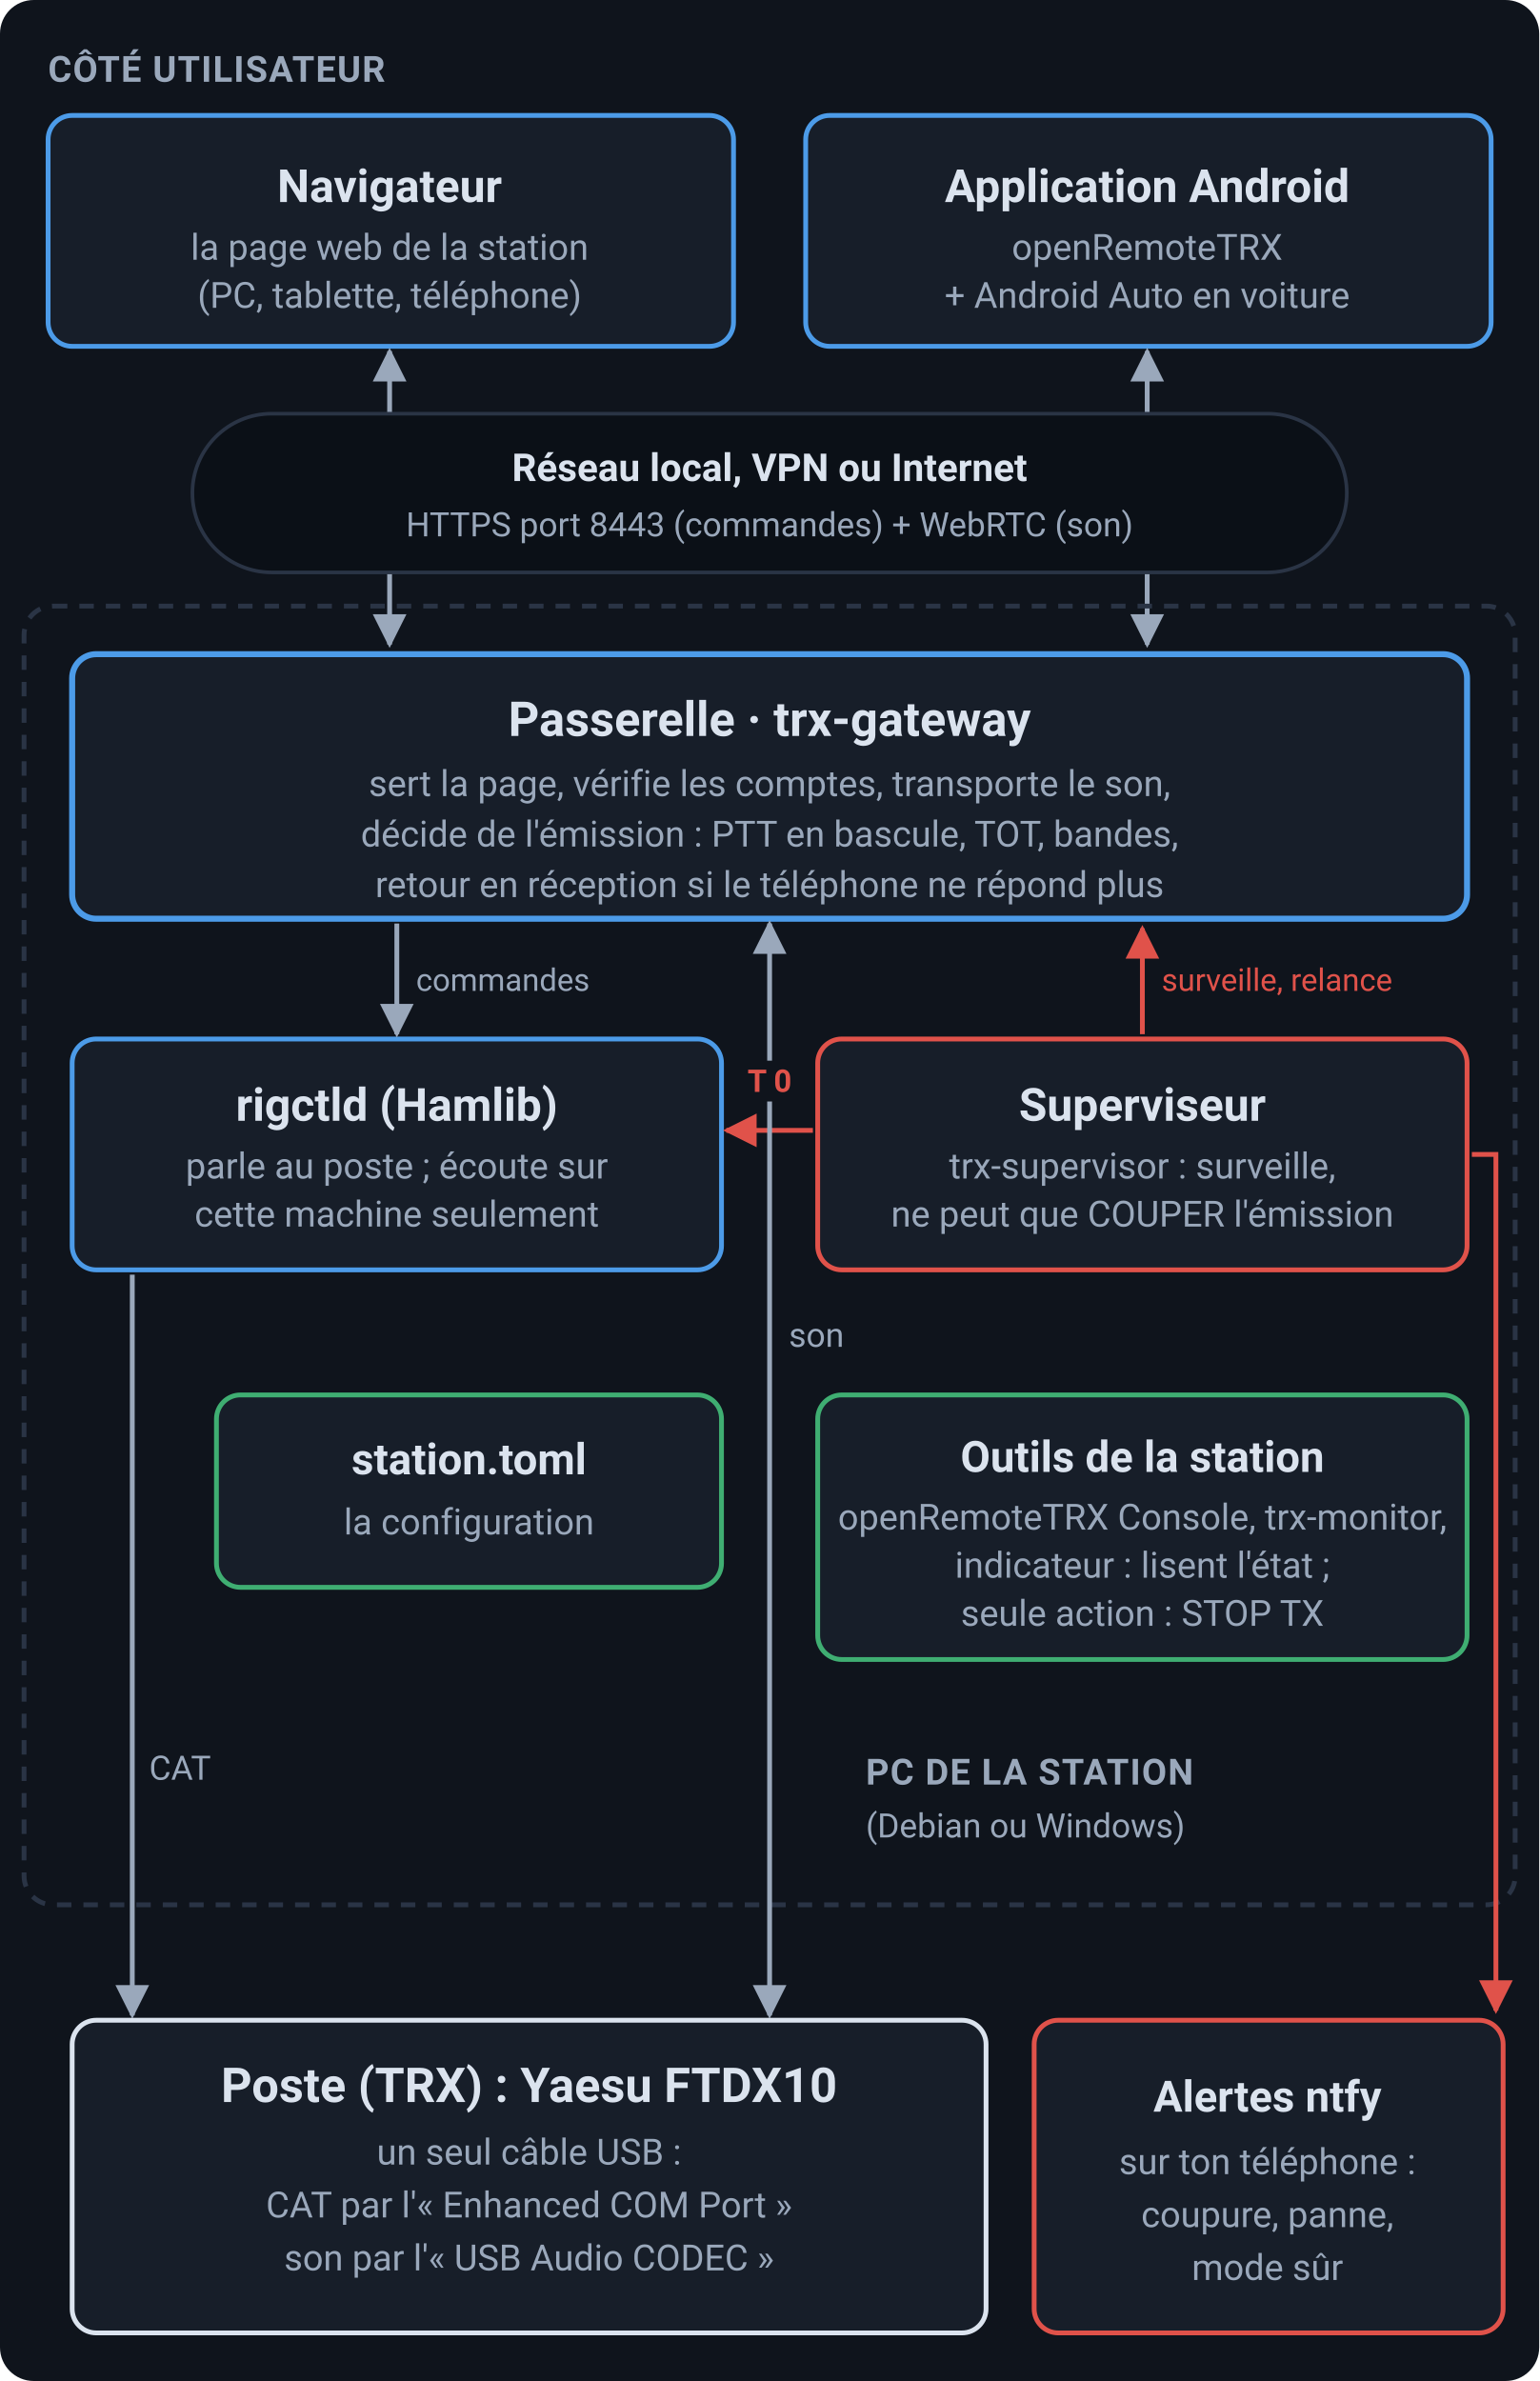
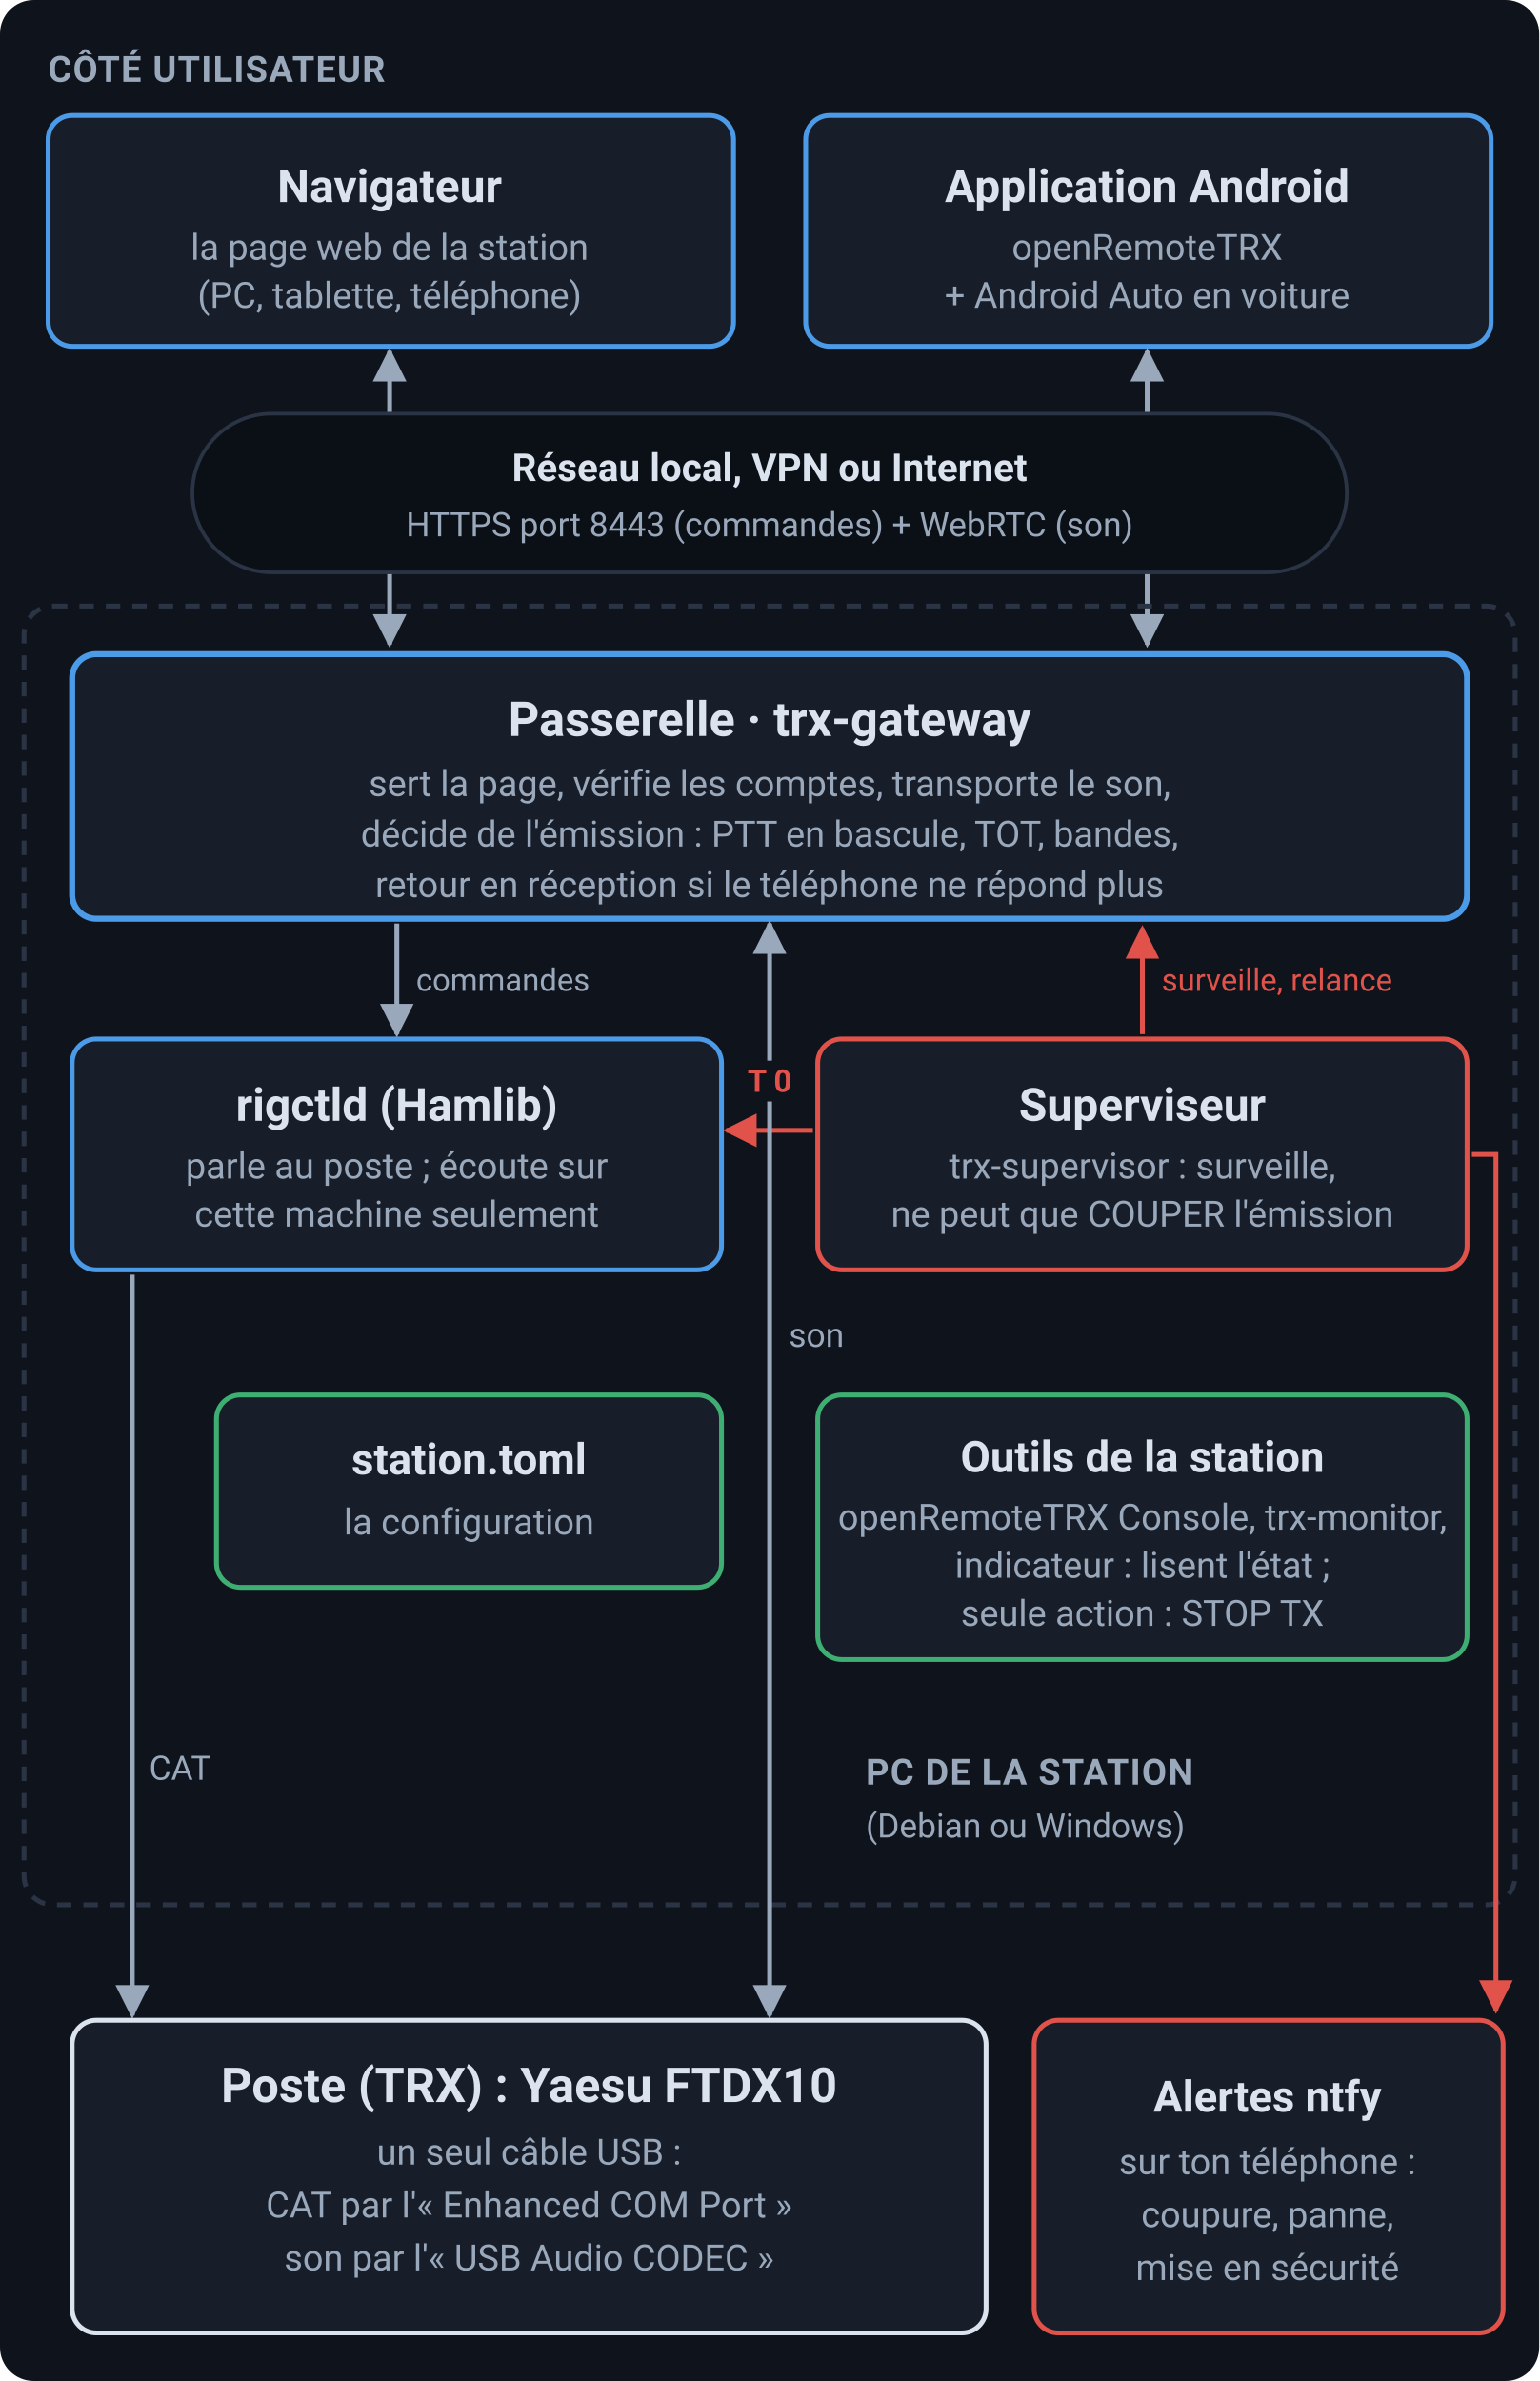
<svg xmlns="http://www.w3.org/2000/svg" viewBox="0 0 640 990" width="640" height="990" role="img" aria-labelledby="titre desc" font-family="system-ui,-apple-system,'Segoe UI',Roboto,sans-serif">
  <defs>
    <marker id="fleche" viewBox="0 0 10 10" refX="9" refY="5" markerWidth="7" markerHeight="7" orient="auto-start-reverse">
      <path d="M0,0 L10,5 L0,10 z" fill="#9aa8bb" />
    </marker>
    <marker id="flecheR" viewBox="0 0 10 10" refX="9" refY="5" markerWidth="7" markerHeight="7" orient="auto-start-reverse">
      <path d="M0,0 L10,5 L0,10 z" fill="#e0524a" />
    </marker>
  </defs>
  <rect width="640" height="990" rx="14" fill="#0f141c" />
  <text x="20" y="34" fill="#9aa8bb" font-size="15" font-weight="600" letter-spacing=".5">CÔTÉ UTILISATEUR</text>
  <rect x="20" y="48" width="285" height="96" rx="10" fill="#171e29" stroke="#4c9be8" stroke-width="2" />
  <text x="162" y="84" fill="#dbe3ee" font-size="19" font-weight="700" text-anchor="middle">Navigateur</text>
  <text x="162" y="108" fill="#9aa8bb" font-size="15" text-anchor="middle">la page web de la station</text>
  <text x="162" y="128" fill="#9aa8bb" font-size="15" text-anchor="middle">(PC, tablette, téléphone)</text>
  <rect x="335" y="48" width="285" height="96" rx="10" fill="#171e29" stroke="#4c9be8" stroke-width="2" />
  <text x="477" y="84" fill="#dbe3ee" font-size="19" font-weight="700" text-anchor="middle">Application Android</text>
  <text x="477" y="108" fill="#9aa8bb" font-size="15" text-anchor="middle">openRemoteTRX</text>
  <text x="477" y="128" fill="#9aa8bb" font-size="15" text-anchor="middle">+ Android Auto en voiture</text>
  <line x1="162" y1="146" x2="162" y2="268" stroke="#9aa8bb" stroke-width="2" marker-start="url(#fleche)" marker-end="url(#fleche)" />
  <line x1="477" y1="146" x2="477" y2="268" stroke="#9aa8bb" stroke-width="2" marker-start="url(#fleche)" marker-end="url(#fleche)" />
  <rect x="80" y="172" width="480" height="66" rx="33" fill="#0b1017" stroke="#2a3445" stroke-width="1.5" />
  <text x="320" y="200" fill="#dbe3ee" font-size="16" font-weight="600" text-anchor="middle">Réseau local, VPN ou Internet</text>
  <text x="320" y="223" fill="#9aa8bb" font-size="14" text-anchor="middle">HTTPS port 8443 (commandes) + WebRTC (son)</text>
  <rect x="10" y="252" width="620" height="540" rx="12" fill="none" stroke="#2a3445" stroke-width="2" stroke-dasharray="6 5" />
  <text x="360" y="742" fill="#9aa8bb" font-size="15" font-weight="600" letter-spacing=".5">PC DE LA STATION</text>
  <text x="360" y="764" fill="#9aa8bb" font-size="14">(Debian ou Windows)</text>
  <rect x="30" y="272" width="580" height="110" rx="10" fill="#171e29" stroke="#4c9be8" stroke-width="2.5" />
  <text x="320" y="306" fill="#dbe3ee" font-size="20" font-weight="700" text-anchor="middle">Passerelle  ·  trx-gateway</text>
  <text x="320" y="331" fill="#9aa8bb" font-size="15" text-anchor="middle">sert la page, vérifie les comptes, transporte le son,</text>
  <text x="320" y="352" fill="#9aa8bb" font-size="15" text-anchor="middle">décide de l'émission : PTT en bascule, TOT, bandes,</text>
  <text x="320" y="373" fill="#9aa8bb" font-size="15" text-anchor="middle">retour en réception si le téléphone ne répond plus</text>
  <rect x="30" y="432" width="270" height="96" rx="10" fill="#171e29" stroke="#4c9be8" stroke-width="2" />
  <text x="165" y="466" fill="#dbe3ee" font-size="19" font-weight="700" text-anchor="middle">rigctld (Hamlib)</text>
  <text x="165" y="490" fill="#9aa8bb" font-size="15" text-anchor="middle">parle au poste ; écoute sur</text>
  <text x="165" y="510" fill="#9aa8bb" font-size="15" text-anchor="middle">cette machine seulement</text>
  <rect x="340" y="432" width="270" height="96" rx="10" fill="#171e29" stroke="#e0524a" stroke-width="2" />
  <text x="475" y="466" fill="#dbe3ee" font-size="19" font-weight="700" text-anchor="middle">Superviseur</text>
  <text x="475" y="490" fill="#9aa8bb" font-size="15" text-anchor="middle">trx-supervisor : surveille,</text>
  <text x="475" y="510" fill="#9aa8bb" font-size="15" text-anchor="middle">ne peut que COUPER l'émission</text>
  <rect x="90" y="580" width="210" height="80" rx="10" fill="#171e29" stroke="#3fae72" stroke-width="2" />
  <text x="195" y="613" fill="#dbe3ee" font-size="18" font-weight="700" text-anchor="middle">station.toml</text>
  <text x="195" y="638" fill="#9aa8bb" font-size="15" text-anchor="middle">la configuration</text>
  <rect x="340" y="580" width="270" height="110" rx="10" fill="#171e29" stroke="#3fae72" stroke-width="2" />
  <text x="475" y="612" fill="#dbe3ee" font-size="18" font-weight="700" text-anchor="middle">Outils de la station</text>
  <text x="475" y="636" fill="#9aa8bb" font-size="15" text-anchor="middle">openRemoteTRX Console, trx-monitor,</text>
  <text x="475" y="656" fill="#9aa8bb" font-size="15" text-anchor="middle">indicateur : lisent l'état ;</text>
  <text x="475" y="676" fill="#9aa8bb" font-size="15" text-anchor="middle">seule action : STOP TX</text>
  <line x1="165" y1="384" x2="165" y2="430" stroke="#9aa8bb" stroke-width="2" marker-end="url(#fleche)" />
  <text x="173" y="412" fill="#9aa8bb" font-size="13">commandes</text>
  <line x1="475" y1="430" x2="475" y2="386" stroke="#e0524a" stroke-width="2" marker-end="url(#flecheR)" />
  <text x="483" y="412" fill="#e0524a" font-size="13">surveille, relance</text>
  <line x1="338" y1="470" x2="302" y2="470" stroke="#e0524a" stroke-width="2" marker-end="url(#flecheR)" />
  <line x1="55" y1="530" x2="55" y2="838" stroke="#9aa8bb" stroke-width="2" marker-end="url(#fleche)" />
  <text x="62" y="740" fill="#9aa8bb" font-size="14">CAT</text>
  <line x1="320" y1="384" x2="320" y2="838" stroke="#9aa8bb" stroke-width="2" marker-start="url(#fleche)" marker-end="url(#fleche)" />
  <text x="328" y="560" fill="#9aa8bb" font-size="14">son</text>
  <polyline points="612,480 622,480 622,836" fill="none" stroke="#e0524a" stroke-width="2" marker-end="url(#flecheR)" />
  <rect x="30" y="840" width="380" height="130" rx="10" fill="#171e29" stroke="#dbe3ee" stroke-width="2" />
  <text x="220" y="874" fill="#dbe3ee" font-size="20" font-weight="700" text-anchor="middle">Poste (TRX) : Yaesu FTDX10</text>
  <text x="220" y="900" fill="#9aa8bb" font-size="15" text-anchor="middle">un seul câble USB :</text>
  <text x="220" y="922" fill="#9aa8bb" font-size="15" text-anchor="middle">CAT par l'« Enhanced COM Port »</text>
  <text x="220" y="944" fill="#9aa8bb" font-size="15" text-anchor="middle">son par l'« USB Audio CODEC »</text>
  <rect x="430" y="840" width="195" height="130" rx="10" fill="#171e29" stroke="#e0524a" stroke-width="2" />
  <text x="527" y="878" fill="#dbe3ee" font-size="18" font-weight="700" text-anchor="middle">Alertes ntfy</text>
  <text x="527" y="904" fill="#9aa8bb" font-size="15" text-anchor="middle">sur ton téléphone :</text>
  <text x="527" y="926" fill="#9aa8bb" font-size="15" text-anchor="middle">coupure, panne,</text>
-   <text x="527" y="948" fill="#9aa8bb" font-size="15" text-anchor="middle">mode sûr</text>
+   <text x="527" y="948" fill="#9aa8bb" font-size="15" text-anchor="middle">mise en sécurité</text>
  <rect x="305" y="441" width="30" height="17" rx="3" fill="#0f141c" />
  <text x="320" y="454" fill="#e0524a" font-size="13" font-weight="700" text-anchor="middle">T 0</text>
</svg>
